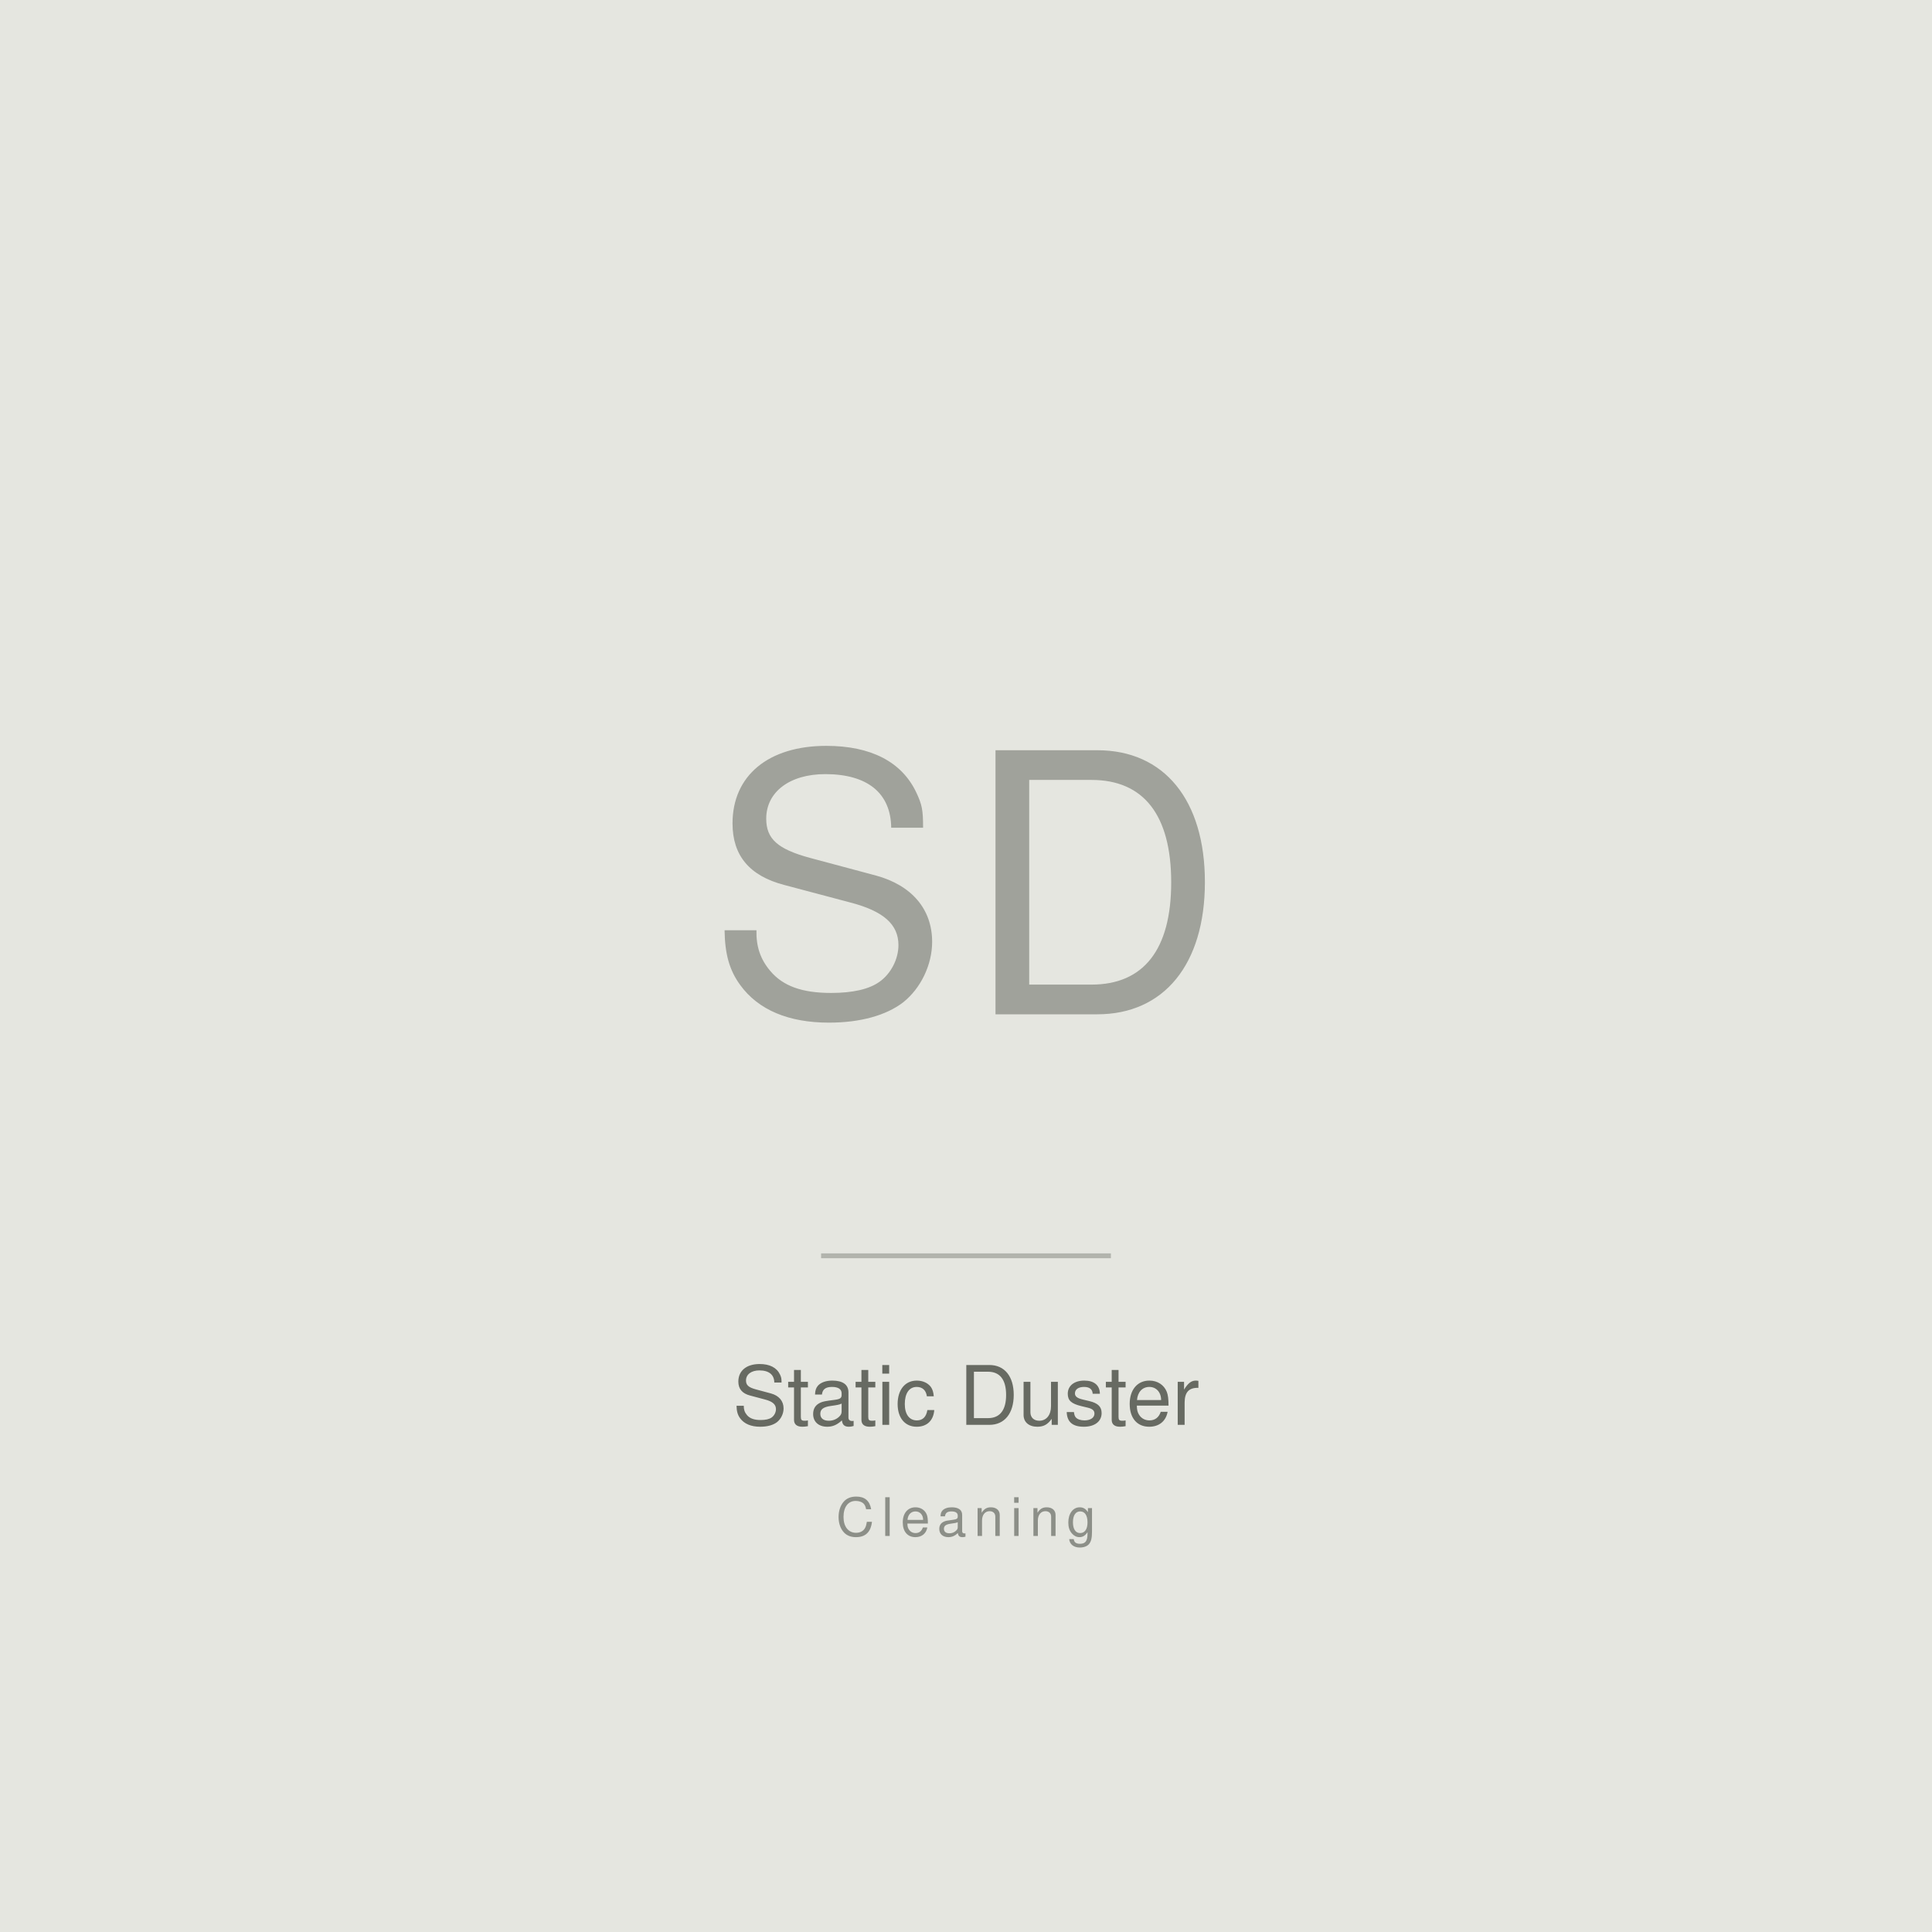
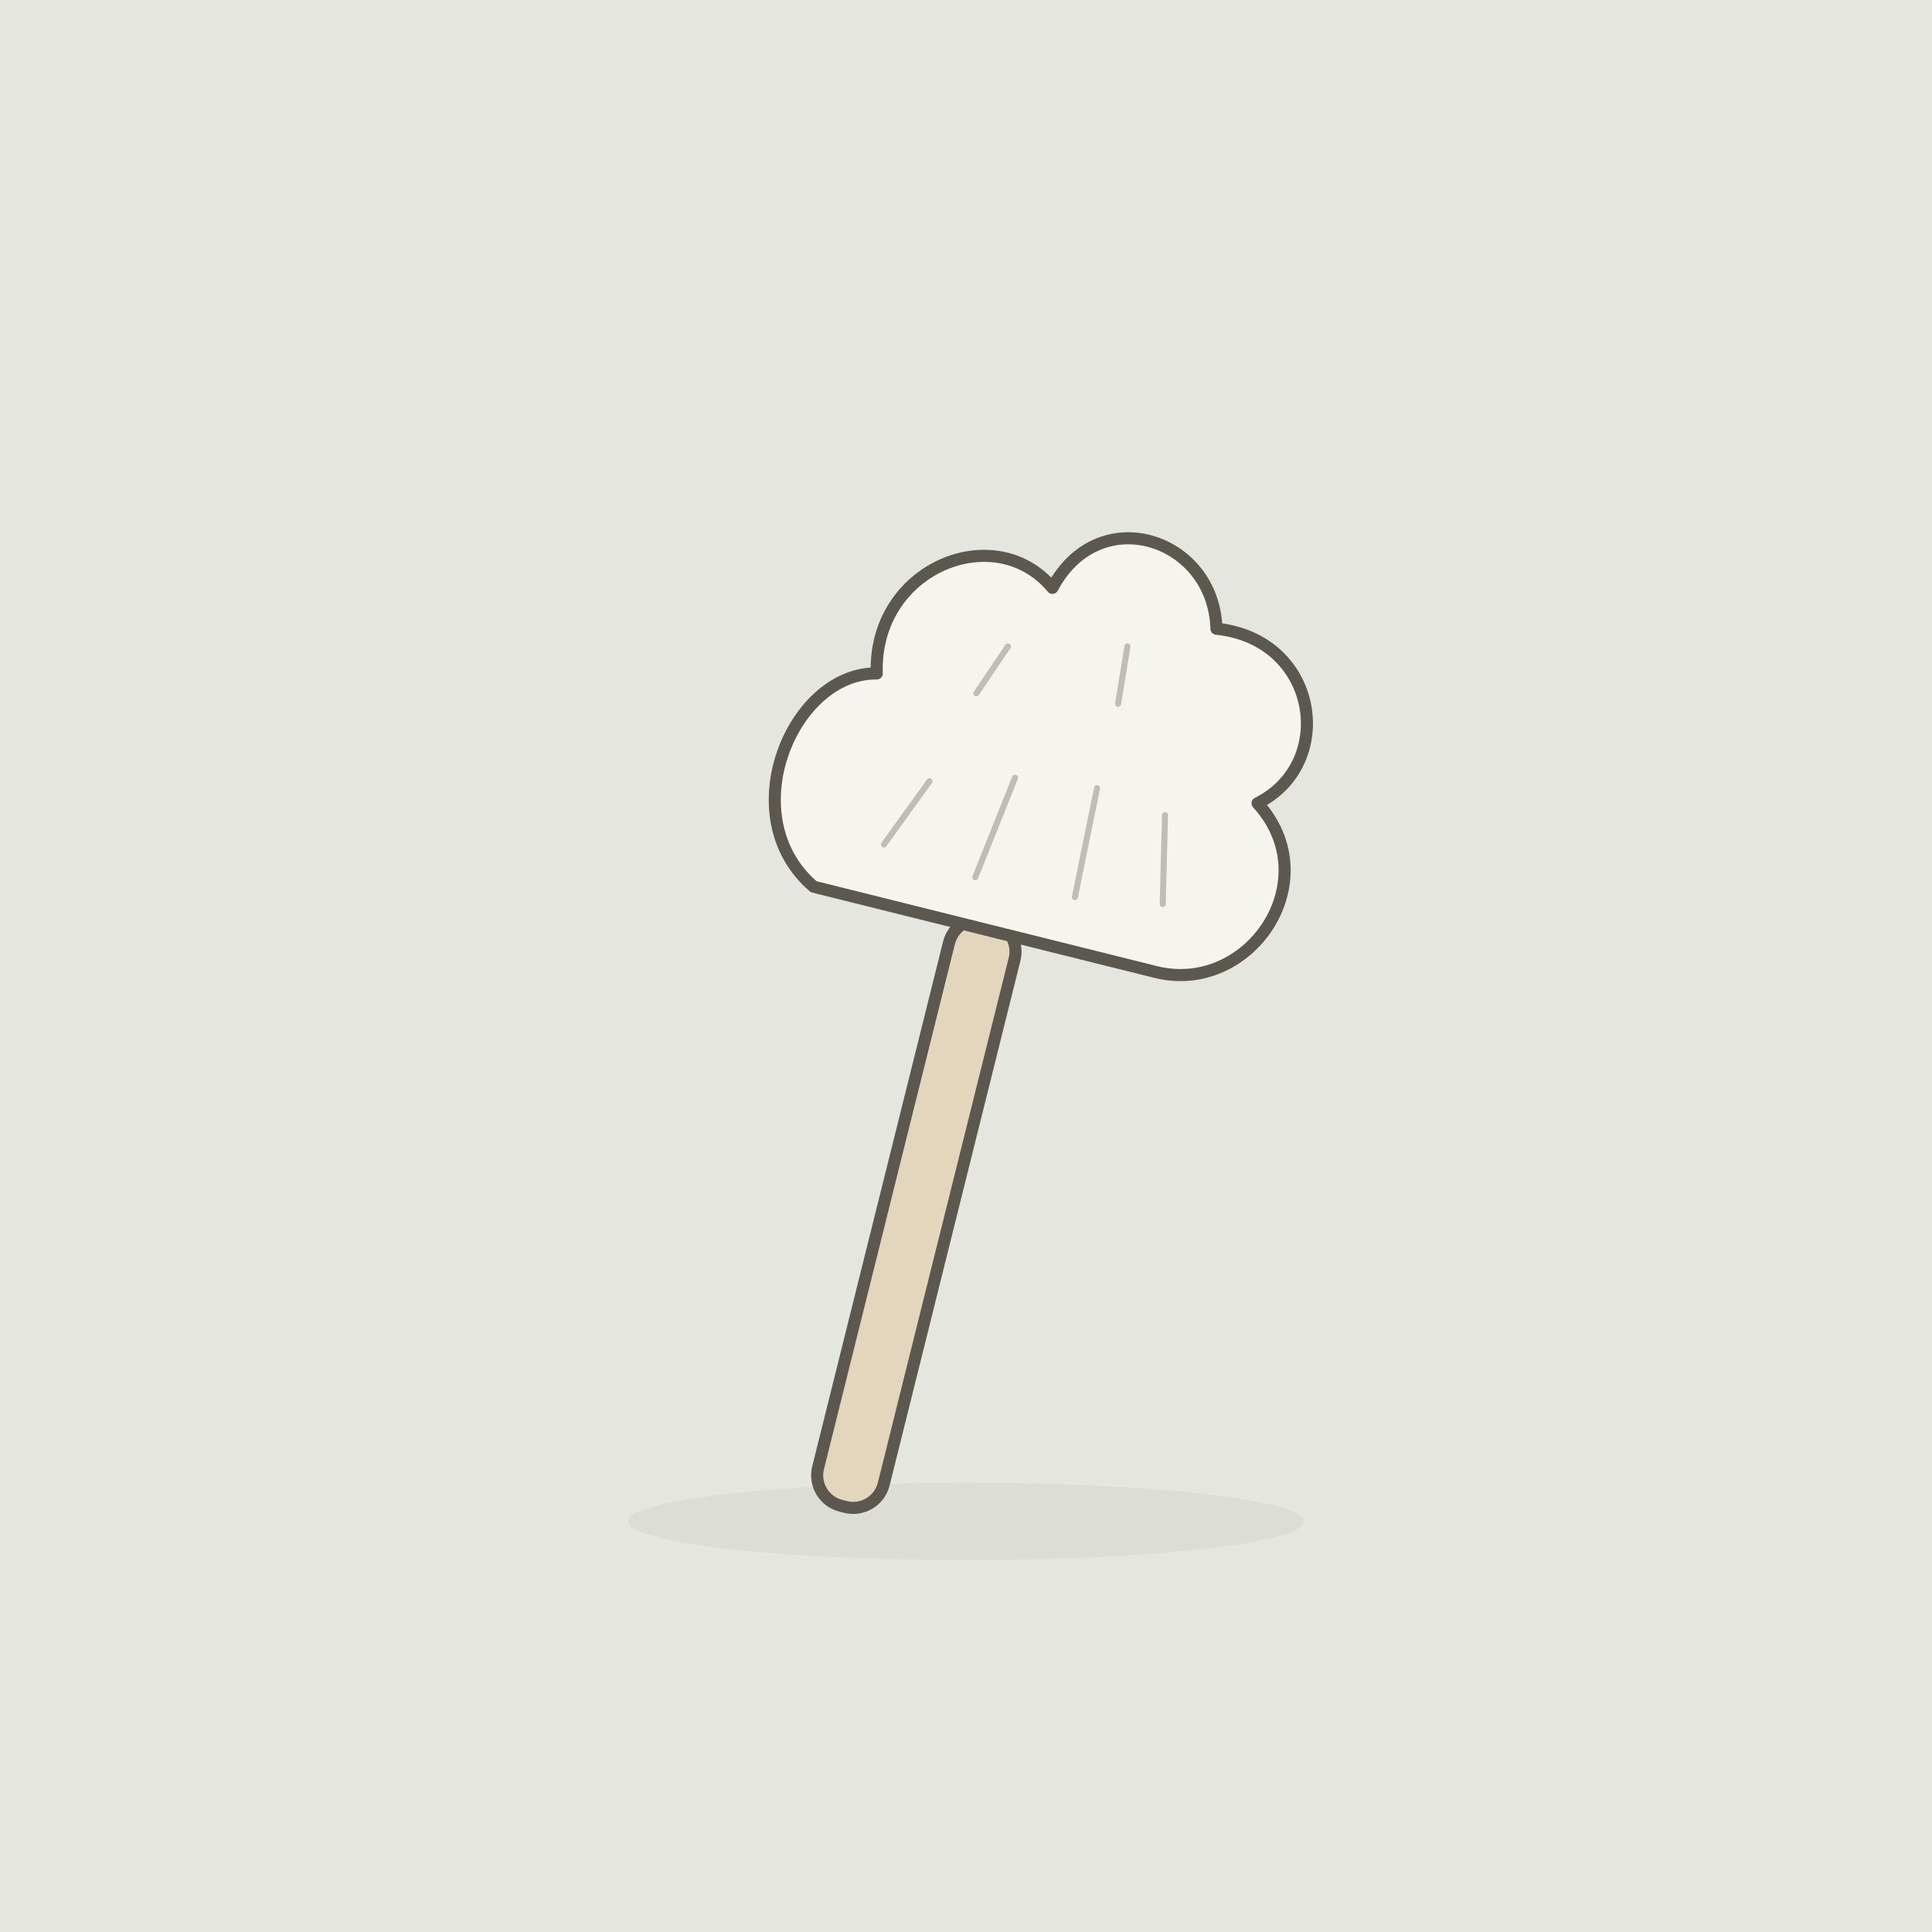
<svg xmlns="http://www.w3.org/2000/svg" viewBox="0 0 800 800" width="800" height="800" role="img" aria-label="Static Duster">
  <rect width="800" height="800" fill="#E5E6E0" />
-   <text x="400" y="420" text-anchor="middle" font-family="Helvetica, Arial, sans-serif" font-size="150" font-weight="300" letter-spacing="6" fill="#676A62" opacity="0.55">SD</text>
-   <line x1="340" y1="520" x2="460" y2="520" stroke="#676A62" stroke-width="2" opacity="0.4" />
-   <text x="400" y="590" text-anchor="middle" font-family="Helvetica, Arial, sans-serif" font-size="34" fill="#676A62">Static Duster</text>
-   <text x="400" y="636" text-anchor="middle" font-family="Helvetica, Arial, sans-serif" font-size="22" letter-spacing="3" fill="#676A62" opacity="0.7">Cleaning</text>
+   <g fill="none" stroke="#5c574f" stroke-width="5" stroke-linecap="round" stroke-linejoin="round">
+     <ellipse cx="400" cy="630" rx="140" ry="16" fill="#5c574f" opacity="0.07" stroke="none" />
+     <g transform="rotate(14 400 420)">
+       <rect x="386" y="380" width="28" height="250" rx="13" fill="#e3d6bd" />
+       <path d="M326 384 C286 364 296 300 330 292 C318 250 362 218 392 240 C402 200 452 204 462 240 C504 234 524 282 496 306 C532 330 512 384 472 384 Z" fill="#f6f4ef" />
+       <g opacity=".35" stroke-width="2.5">
+         <path d="M350 360 L362 330" />
+         <path d="M390 364 L396 320" />
+         <path d="M432 362 L430 316" />
+         <path d="M468 356 L460 320" />
+         <path d="M372 290 L380 268" />
+         <path d="M430 280 L428 256" />
+       </g>
+     </g>
+   </g>
</svg>
